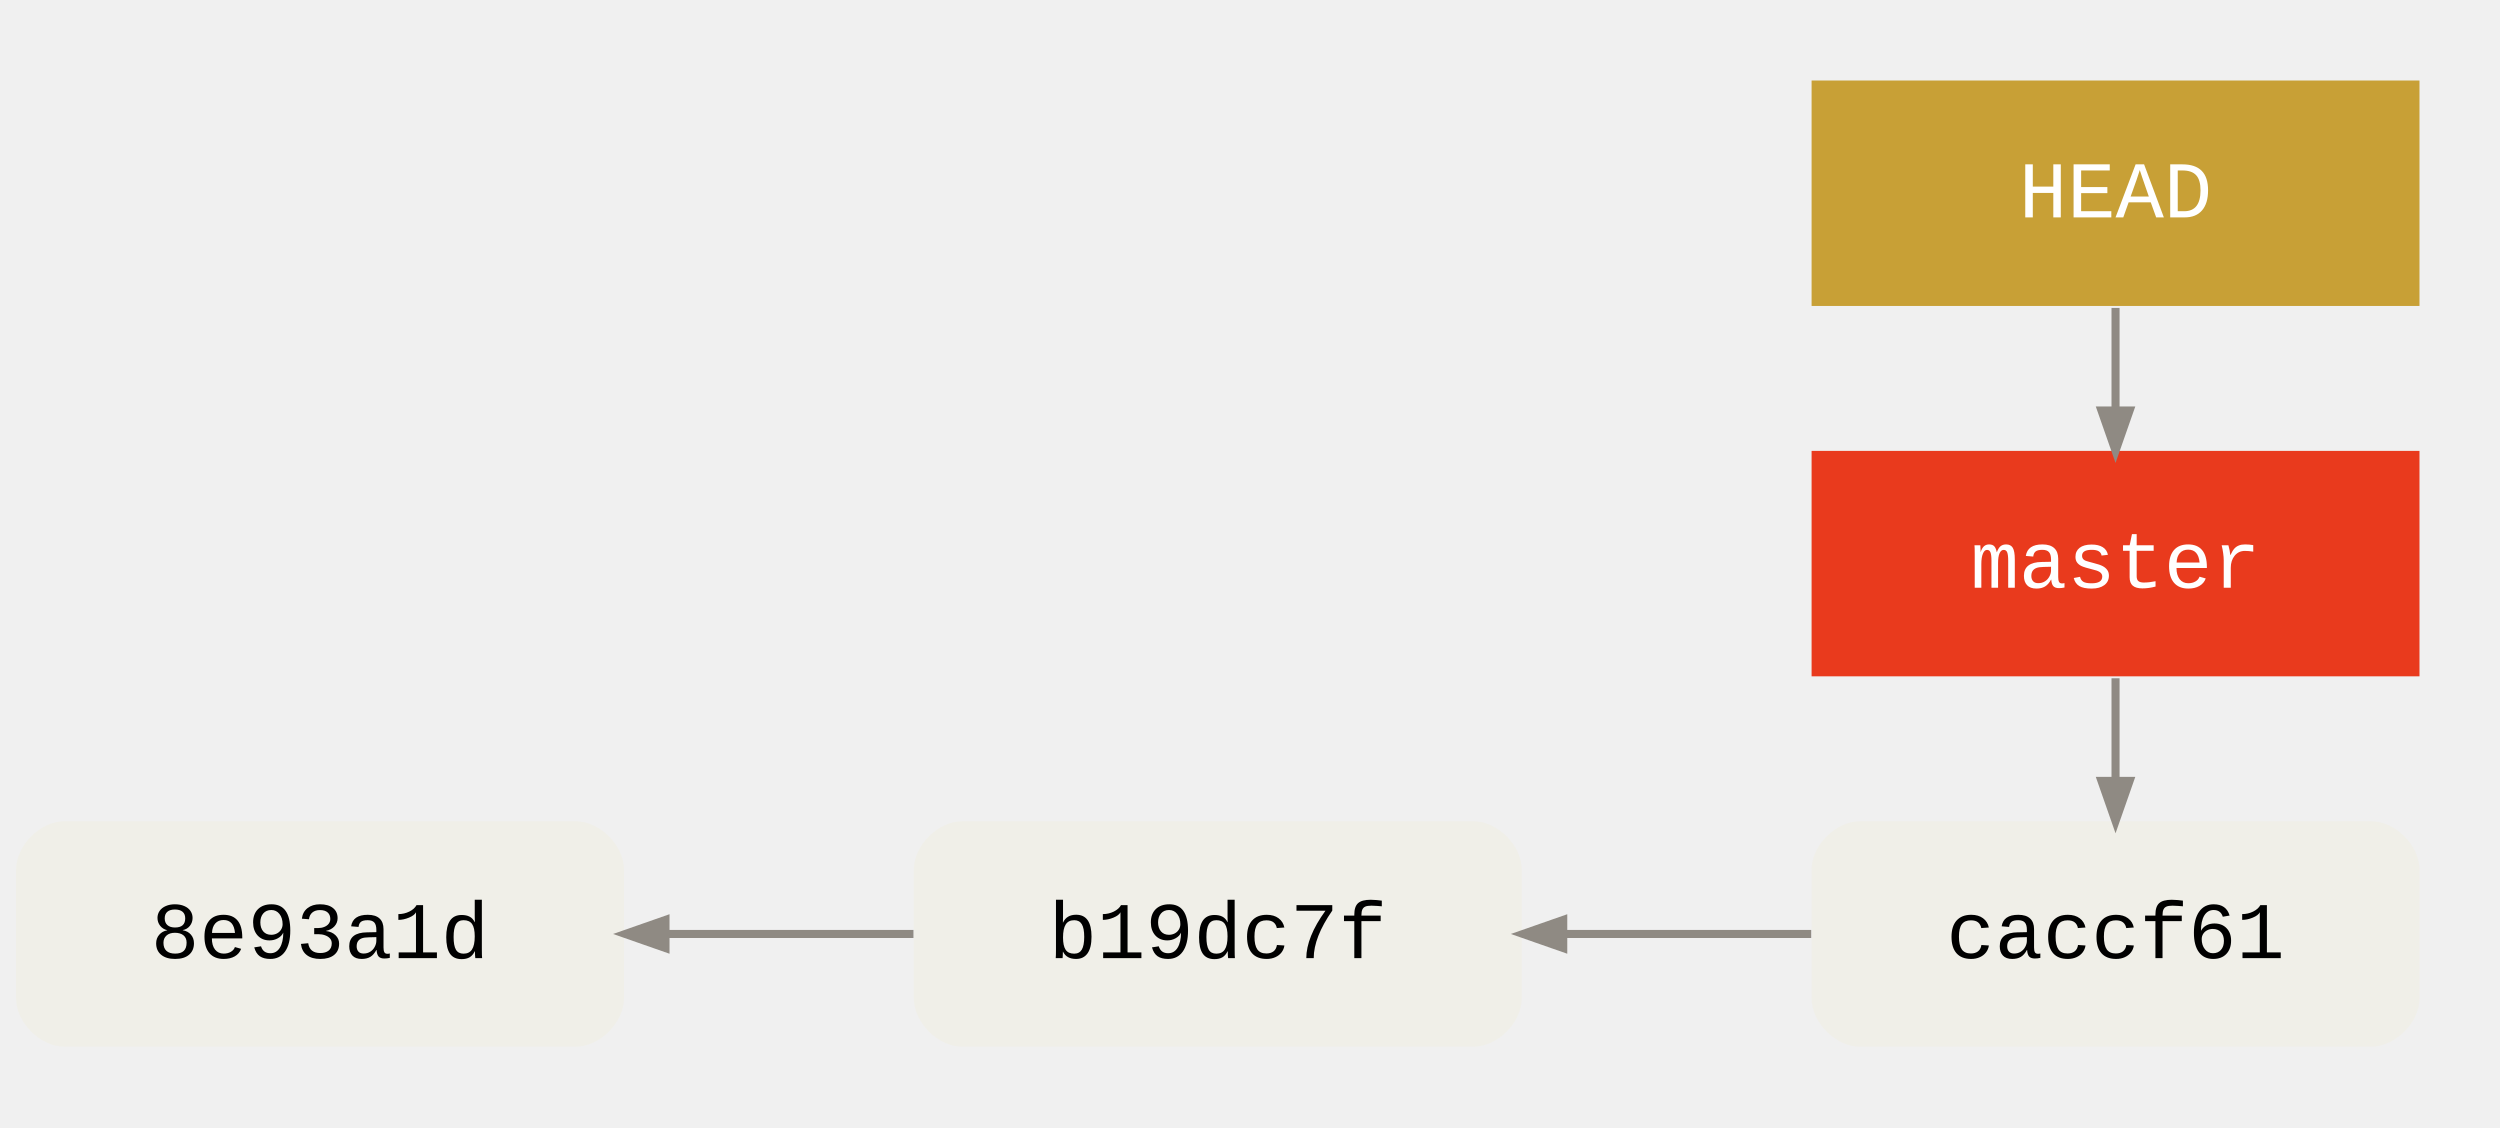
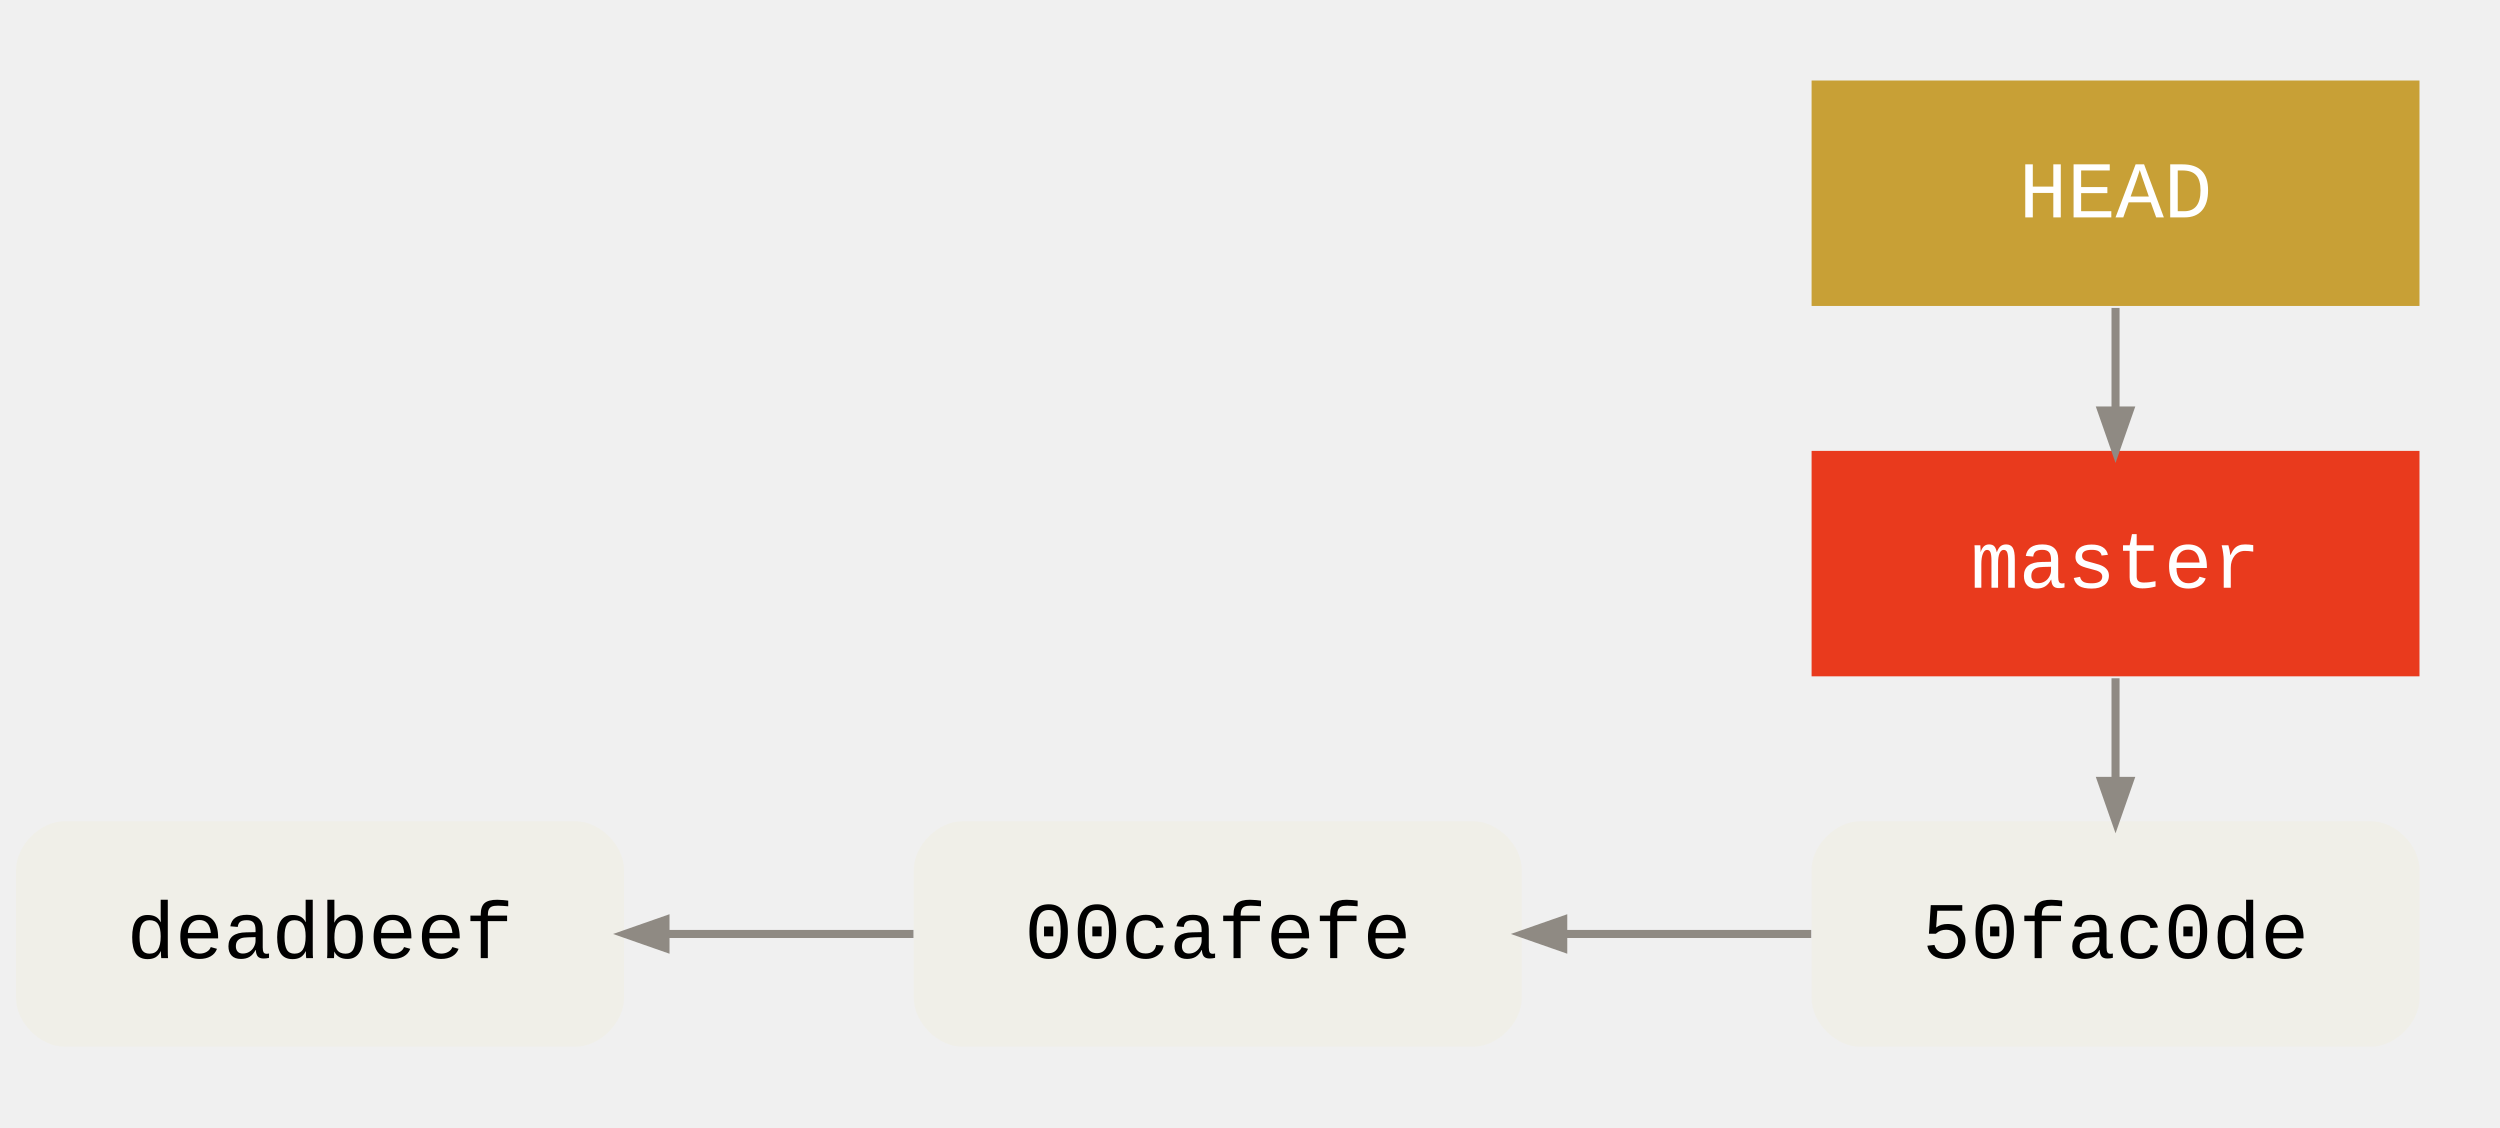
<svg xmlns="http://www.w3.org/2000/svg" width="621pt" height="280pt" viewBox="0.00 0.00 621.00 280.00">
  <g id="graph0" class="graph" transform="scale(1 1) rotate(0) translate(4 276)">
    <g id="clust1" class="cluster">
</g>
    <g id="node1" class="node">
      <path fill="#f0efe8" stroke="#000000" stroke-width="0" d="M139,-72C139,-72 12,-72 12,-72 6,-72 0,-66 0,-60 0,-60 0,-28 0,-28 0,-22 6,-16 12,-16 12,-16 139,-16 139,-16 145,-16 151,-22 151,-28 151,-28 151,-60 151,-60 151,-66 145,-72 139,-72" />
-       <text text-anchor="middle" x="75.5" y="-38" font-family="Menlo, Monaco, Consolas, Lucida Console, Courier New, monospace" font-size="20.00" fill="#000000">8e93a1d</text>
+       <text text-anchor="middle" x="75.5" y="-38" font-family="Menlo, Monaco, Consolas, Lucida Console, Courier New, monospace" font-size="20.00" fill="#000000">deadbeef</text>
    </g>
    <g id="node2" class="node">
      <path fill="#f0efe8" stroke="#000000" stroke-width="0" d="M362,-72C362,-72 235,-72 235,-72 229,-72 223,-66 223,-60 223,-60 223,-28 223,-28 223,-22 229,-16 235,-16 235,-16 362,-16 362,-16 368,-16 374,-22 374,-28 374,-28 374,-60 374,-60 374,-66 368,-72 362,-72" />
-       <text text-anchor="middle" x="298.5" y="-38" font-family="Menlo, Monaco, Consolas, Lucida Console, Courier New, monospace" font-size="20.00" fill="#000000">b19dc7f</text>
+       <text text-anchor="middle" x="298.5" y="-38" font-family="Menlo, Monaco, Consolas, Lucida Console, Courier New, monospace" font-size="20.00" fill="#000000">00cafefe</text>
    </g>
    <g id="edge1" class="edge">
      <path fill="none" stroke="#8f8a83" stroke-width="2" d="M161.457,-44C181.708,-44 203.146,-44 222.901,-44" />
      <polygon fill="#8f8a83" stroke="#8f8a83" stroke-width="2" points="161.309,-40.5 151.309,-44 161.309,-47.5 161.309,-40.5" />
    </g>
    <g id="node3" class="node">
      <path fill="#f0efe8" stroke="#000000" stroke-width="0" d="M585,-72C585,-72 458,-72 458,-72 452,-72 446,-66 446,-60 446,-60 446,-28 446,-28 446,-22 452,-16 458,-16 458,-16 585,-16 585,-16 591,-16 597,-22 597,-28 597,-28 597,-60 597,-60 597,-66 591,-72 585,-72" />
-       <text text-anchor="middle" x="521.5" y="-38" font-family="Menlo, Monaco, Consolas, Lucida Console, Courier New, monospace" font-size="20.00" fill="#000000">caccf61</text>
+       <text text-anchor="middle" x="521.5" y="-38" font-family="Menlo, Monaco, Consolas, Lucida Console, Courier New, monospace" font-size="20.00" fill="#000000">50fac0de</text>
    </g>
    <g id="edge2" class="edge">
      <path fill="none" stroke="#8f8a83" stroke-width="2" d="M384.457,-44C404.707,-44 426.146,-44 445.901,-44" />
      <polygon fill="#8f8a83" stroke="#8f8a83" stroke-width="2" points="384.309,-40.5 374.309,-44 384.309,-47.5 384.309,-40.5" />
    </g>
    <g id="node5" class="node">
      <polygon fill="#e93a1d" stroke="#000000" stroke-width="0" points="597,-164 446,-164 446,-108 597,-108 597,-164" />
      <text text-anchor="middle" x="521.5" y="-130" font-family="Menlo, Monaco, Consolas, Lucida Console, Courier New, monospace" font-size="20.00" fill="#ffffff">master</text>
    </g>
    <g id="edge3" class="edge">
      <path fill="none" stroke="#8f8a83" stroke-width="2" d="M521.5,-82.288C521.5,-90.697 521.5,-99.105 521.5,-107.514" />
      <polygon fill="#8f8a83" stroke="#8f8a83" stroke-width="2" points="525,-82.031 521.5,-72.031 518,-82.031 525,-82.031" />
    </g>
    <g id="node4" class="node">
      <polygon fill="#c8a036" stroke="#000000" stroke-width="0" points="597,-256 446,-256 446,-200 597,-200 597,-256" />
      <text text-anchor="middle" x="521.5" y="-222" font-family="Menlo, Monaco, Consolas, Lucida Console, Courier New, monospace" font-size="20.00" fill="#ffffff">HEAD</text>
    </g>
    <g id="edge4" class="edge">
      <path fill="none" stroke="#8f8a83" stroke-width="2" d="M521.5,-174.288C521.5,-182.697 521.5,-191.105 521.5,-199.514" />
      <polygon fill="#8f8a83" stroke="#8f8a83" stroke-width="2" points="525,-174.031 521.5,-164.031 518,-174.031 525,-174.031" />
    </g>
  </g>
</svg>
